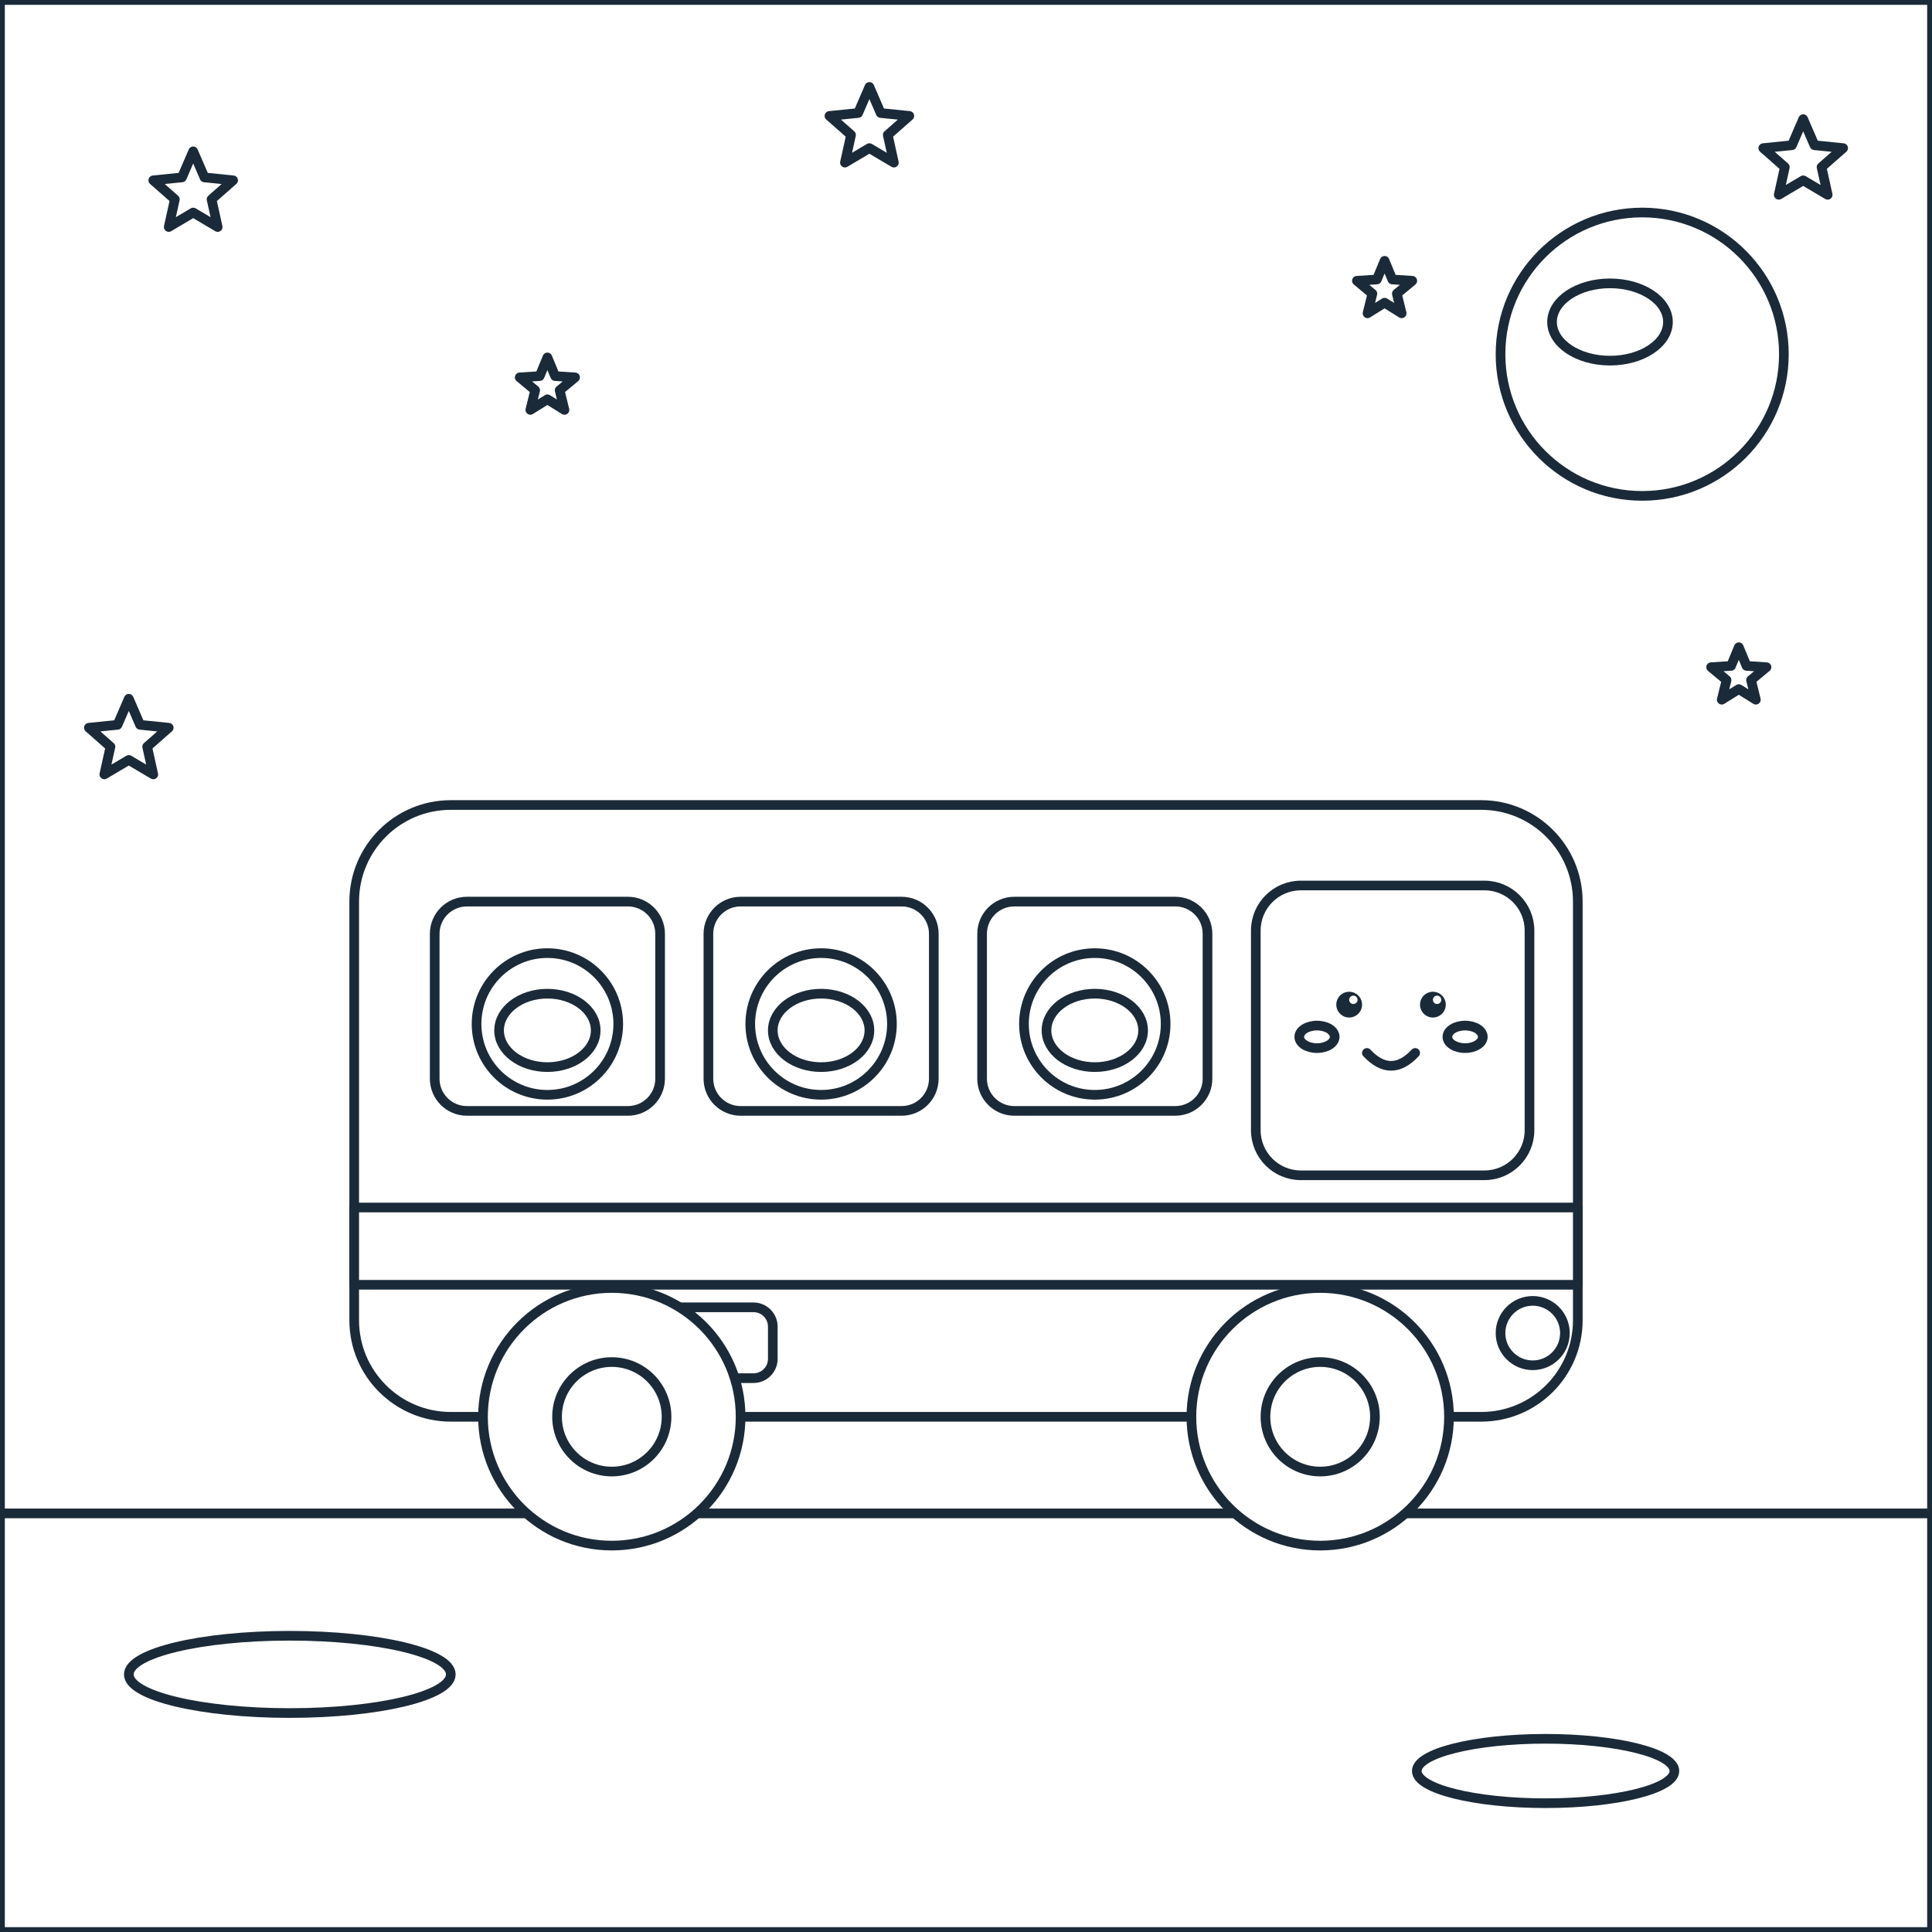
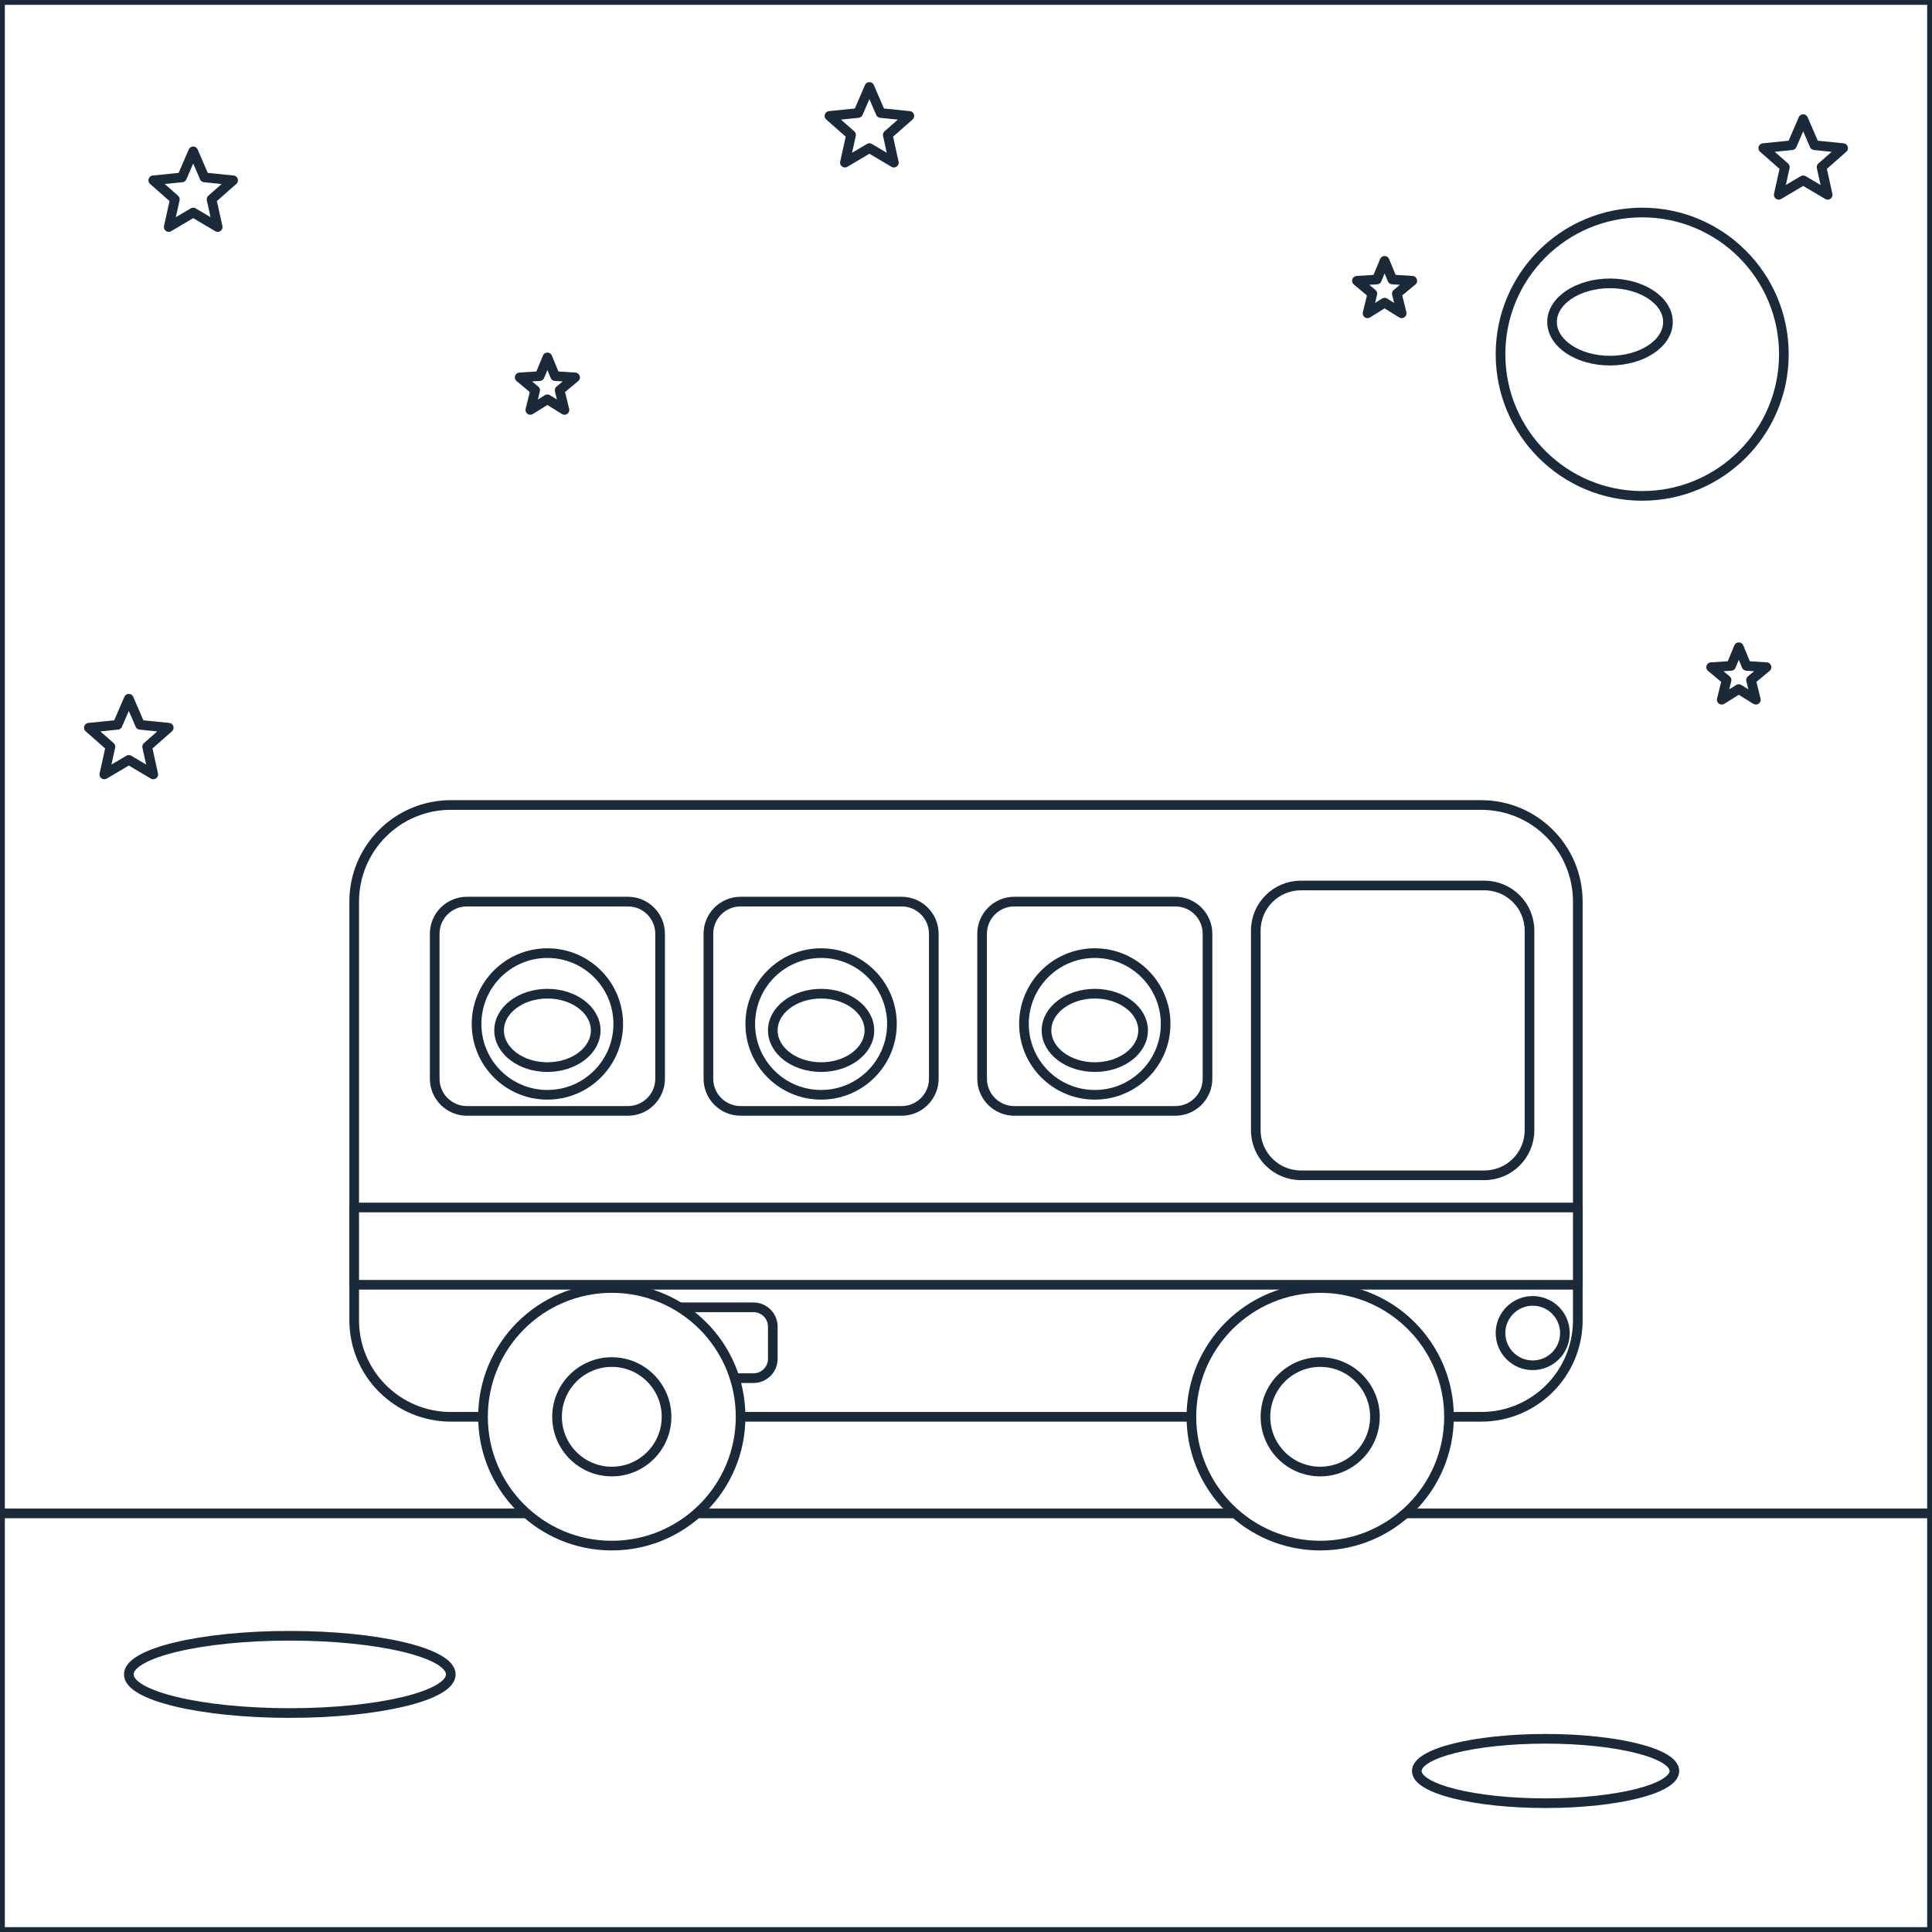
<svg xmlns="http://www.w3.org/2000/svg" viewBox="0 0 600 600" data-picture="xe-buyt-vu-tru--cho-phi-hanh-gia">
  <g class="scene-back">
    <rect x="0" y="0" width="600" height="600" rx="0" id="r-nen-troi" data-region="nen-troi" class="region" fill="#FFFFFF" stroke="#1B2A38" stroke-width="3" stroke-linejoin="round" />
    <polygon points="60,47 63.5,55.1 72.4,56 65.7,61.9 67.6,70.5 60,66 52.4,70.5 54.3,61.9 47.6,56 56.5,55.1" id="r-sao-1" data-region="sao-1" class="region" fill="#FFFFFF" stroke="#1B2A38" stroke-width="3" stroke-linejoin="round" />
    <polygon points="170,111 172.4,116.8 178.6,117.2 173.8,121.2 175.3,127.3 170,124 164.7,127.3 166.2,121.2 161.4,117.2 167.6,116.8" id="r-sao-2" data-region="sao-2" class="region" fill="#FFFFFF" stroke="#1B2A38" stroke-width="3" stroke-linejoin="round" />
    <polygon points="270,27 273.5,35.1 282.4,36 275.7,41.9 277.6,50.5 270,46 262.4,50.5 264.3,41.9 257.6,36 266.5,35.1" id="r-sao-3" data-region="sao-3" class="region" fill="#FFFFFF" stroke="#1B2A38" stroke-width="3" stroke-linejoin="round" />
    <polygon points="430,81 432.4,86.8 438.6,87.2 433.8,91.2 435.3,97.3 430,94 424.7,97.3 426.2,91.2 421.4,87.2 427.6,86.8" id="r-sao-4" data-region="sao-4" class="region" fill="#FFFFFF" stroke="#1B2A38" stroke-width="3" stroke-linejoin="round" />
    <polygon points="560,37 563.5,45.1 572.4,46 565.7,51.9 567.6,60.5 560,56 552.4,60.5 554.3,51.9 547.6,46 556.5,45.1" id="r-sao-5" data-region="sao-5" class="region" fill="#FFFFFF" stroke="#1B2A38" stroke-width="3" stroke-linejoin="round" />
    <polygon points="540,201 542.4,206.8 548.6,207.2 543.8,211.2 545.3,217.3 540,214 534.7,217.3 536.2,211.2 531.4,207.2 537.6,206.8" id="r-sao-6" data-region="sao-6" class="region" fill="#FFFFFF" stroke="#1B2A38" stroke-width="3" stroke-linejoin="round" />
    <polygon points="40,217 43.5,225.1 52.4,226 45.7,231.9 47.6,240.5 40,236 32.4,240.5 34.3,231.9 27.6,226 36.5,225.1" id="r-sao-7" data-region="sao-7" class="region" fill="#FFFFFF" stroke="#1B2A38" stroke-width="3" stroke-linejoin="round" />
    <ellipse cx="510" cy="110" rx="44" ry="44" id="r-hanh-tinh-xa" data-region="hanh-tinh-xa" class="region" fill="#FFFFFF" stroke="#1B2A38" stroke-width="3" stroke-linejoin="round" />
    <ellipse cx="500" cy="100" rx="18" ry="12" id="r-luc-dia-xa" data-region="luc-dia-xa" class="region" fill="#FFFFFF" stroke="#1B2A38" stroke-width="3" stroke-linejoin="round" />
    <rect x="0" y="470" width="600" height="130" rx="0" id="r-nen-dat" data-region="nen-dat" class="region" fill="#FFFFFF" stroke="#1B2A38" stroke-width="3" stroke-linejoin="round" />
    <ellipse cx="90" cy="520" rx="50" ry="12" id="r-ho-trang-1" data-region="ho-trang-1" class="region" fill="#FFFFFF" stroke="#1B2A38" stroke-width="3" stroke-linejoin="round" />
    <ellipse cx="480" cy="550" rx="40" ry="10" id="r-ho-trang-2" data-region="ho-trang-2" class="region" fill="#FFFFFF" stroke="#1B2A38" stroke-width="3" stroke-linejoin="round" />
  </g>
  <g id="subject" class="subject anim-drive">
    <rect x="110" y="250" width="380" height="190" rx="30" id="r-than-xe" data-region="than-xe" class="region" fill="#FFFFFF" stroke="#1B2A38" stroke-width="3" stroke-linejoin="round" />
    <rect x="110" y="375" width="380" height="24" rx="0" id="r-soc" data-region="soc" class="region" fill="#FFFFFF" stroke="#1B2A38" stroke-width="3" stroke-linejoin="round" />
    <rect x="135" y="280" width="70" height="65" rx="10" id="r-cua-so-1" data-region="cua-so-1" class="region" fill="#FFFFFF" stroke="#1B2A38" stroke-width="3" stroke-linejoin="round" />
    <rect x="220" y="280" width="70" height="65" rx="10" id="r-cua-so-2" data-region="cua-so-2" class="region" fill="#FFFFFF" stroke="#1B2A38" stroke-width="3" stroke-linejoin="round" />
    <rect x="305" y="280" width="70" height="65" rx="10" id="r-cua-so-3" data-region="cua-so-3" class="region" fill="#FFFFFF" stroke="#1B2A38" stroke-width="3" stroke-linejoin="round" />
    <rect x="390" y="275" width="85" height="90" rx="14" id="r-kinh-lai" data-region="kinh-lai" class="region" fill="#FFFFFF" stroke="#1B2A38" stroke-width="3" stroke-linejoin="round" />
    <ellipse cx="476" cy="414" rx="10" ry="10" id="r-den-truoc" data-region="den-truoc" class="region" fill="#FFFFFF" stroke="#1B2A38" stroke-width="3" stroke-linejoin="round" />
    <rect x="180" y="406" width="60" height="22" rx="6" id="r-bien-so" data-region="bien-so" class="region" fill="#FFFFFF" stroke="#1B2A38" stroke-width="3" stroke-linejoin="round" />
    <ellipse cx="190" cy="440" rx="40" ry="40" id="r-banh-sau" data-region="banh-sau" class="region" fill="#FFFFFF" stroke="#1B2A38" stroke-width="3" stroke-linejoin="round" />
    <ellipse cx="190" cy="440" rx="17" ry="17" id="r-mam-sau" data-region="mam-sau" class="region" fill="#FFFFFF" stroke="#1B2A38" stroke-width="3" stroke-linejoin="round" />
    <ellipse cx="410" cy="440" rx="40" ry="40" id="r-banh-truoc" data-region="banh-truoc" class="region" fill="#FFFFFF" stroke="#1B2A38" stroke-width="3" stroke-linejoin="round" />
    <ellipse cx="410" cy="440" rx="17" ry="17" id="r-mam-truoc" data-region="mam-truoc" class="region" fill="#FFFFFF" stroke="#1B2A38" stroke-width="3" stroke-linejoin="round" />
-     <g class="deco" pointer-events="none">
-       <circle cx="419" cy="312" r="4" fill="#1B2A38" />
-     </g>
-     <g class="deco" pointer-events="none">
-       <circle cx="445" cy="312" r="4" fill="#1B2A38" />
-     </g>
-     <g class="deco" pointer-events="none">
-       <circle cx="420.3" cy="310.5" r="1.3" fill="#FFFFFF" />
-     </g>
-     <g class="deco" pointer-events="none">
-       <circle cx="446.3" cy="310.5" r="1.3" fill="#FFFFFF" />
-     </g>
-     <ellipse cx="409" cy="322" rx="5.5" ry="3.5" id="r-ma-trai" data-region="ma-trai" class="region" fill="#FFFFFF" stroke="#1B2A38" stroke-width="3" stroke-linejoin="round" />
-     <ellipse cx="455" cy="322" rx="5.5" ry="3.5" id="r-ma-phai" data-region="ma-phai" class="region" fill="#FFFFFF" stroke="#1B2A38" stroke-width="3" stroke-linejoin="round" />
-     <g class="deco" pointer-events="none">
-       <path d="M 424.5 327 Q 432 335 439.5 327" fill="none" stroke="#1B2A38" stroke-width="3" stroke-linecap="round" stroke-linejoin="round" />
-     </g>
    <ellipse cx="170" cy="318" rx="22" ry="22" id="r-phi-hanh-gia-1-mu" data-region="phi-hanh-gia-1-mu" class="region" fill="#FFFFFF" stroke="#1B2A38" stroke-width="3" stroke-linejoin="round" />
    <ellipse cx="170" cy="320" rx="15" ry="11.4" id="r-phi-hanh-gia-1-kinh" data-region="phi-hanh-gia-1-kinh" class="region" fill="#FFFFFF" stroke="#1B2A38" stroke-width="3" stroke-linejoin="round" />
    <ellipse cx="255" cy="318" rx="22" ry="22" id="r-phi-hanh-gia-2-mu" data-region="phi-hanh-gia-2-mu" class="region" fill="#FFFFFF" stroke="#1B2A38" stroke-width="3" stroke-linejoin="round" />
    <ellipse cx="255" cy="320" rx="15" ry="11.4" id="r-phi-hanh-gia-2-kinh" data-region="phi-hanh-gia-2-kinh" class="region" fill="#FFFFFF" stroke="#1B2A38" stroke-width="3" stroke-linejoin="round" />
    <ellipse cx="340" cy="318" rx="22" ry="22" id="r-phi-hanh-gia-3-mu" data-region="phi-hanh-gia-3-mu" class="region" fill="#FFFFFF" stroke="#1B2A38" stroke-width="3" stroke-linejoin="round" />
    <ellipse cx="340" cy="320" rx="15" ry="11.4" id="r-phi-hanh-gia-3-kinh" data-region="phi-hanh-gia-3-kinh" class="region" fill="#FFFFFF" stroke="#1B2A38" stroke-width="3" stroke-linejoin="round" />
  </g>
  <g class="scene-front">

</g>
</svg>
